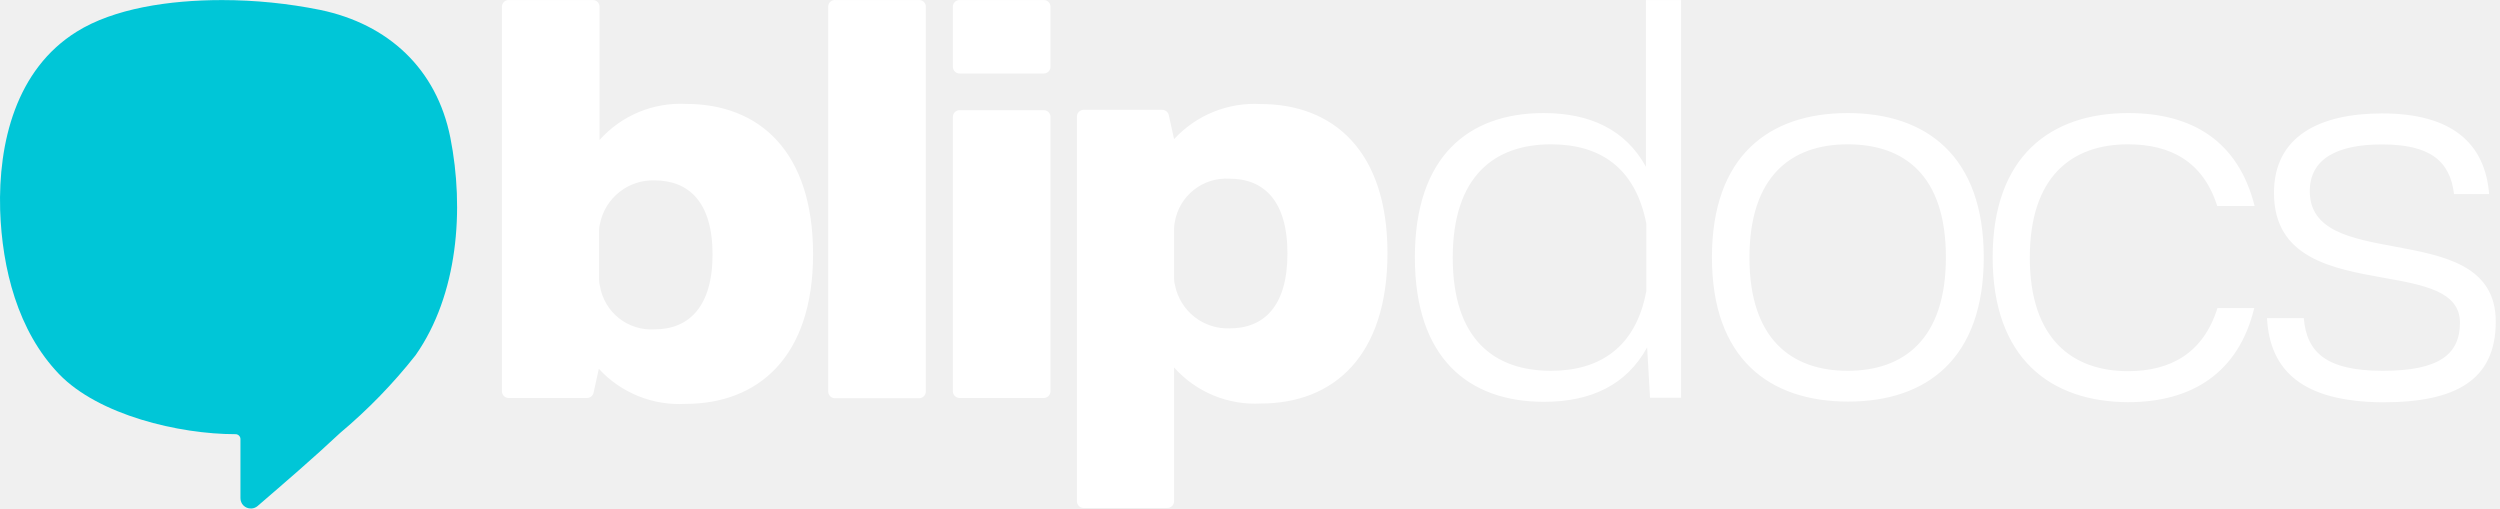
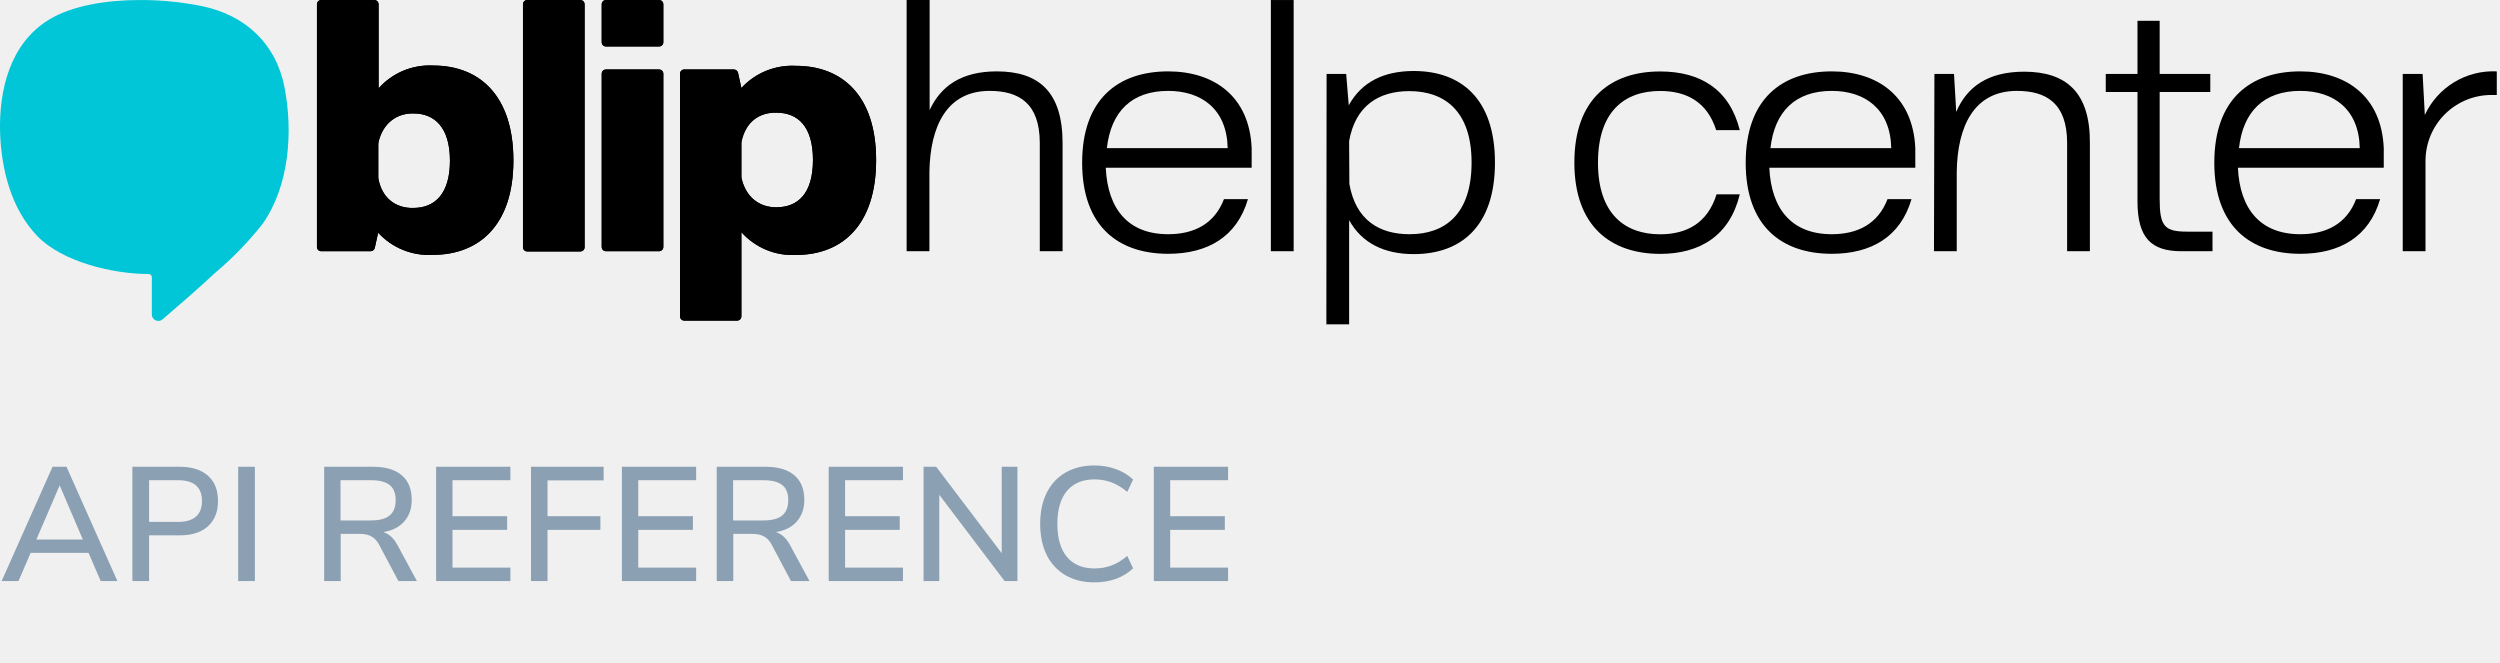
- <svg xmlns="http://www.w3.org/2000/svg" width="177" height="36" viewBox="0 0 177 36" fill="none">
-   <path d="M15.722 0.005C11.969 0.005 8.062 0.6 5.432 2.243C1.133 4.916 -0.126 10.099 0.01 14.874C0.146 19.002 1.252 23.437 4.18 26.484C6.981 29.395 12.692 30.74 16.658 30.74C16.706 30.737 16.754 30.745 16.799 30.762C16.844 30.779 16.885 30.805 16.919 30.839C16.954 30.872 16.981 30.912 16.999 30.957C17.017 31.001 17.026 31.049 17.024 31.097V35.268C17.023 35.364 17.041 35.46 17.078 35.549C17.114 35.639 17.168 35.72 17.236 35.788C17.304 35.856 17.386 35.91 17.475 35.946C17.564 35.983 17.66 36.001 17.756 36H17.824C17.971 35.987 18.11 35.931 18.224 35.838C20.199 34.136 22.182 32.434 24.089 30.646C26.048 29.003 27.834 27.164 29.417 25.156C32.439 20.858 32.881 14.789 31.886 9.75C30.915 4.865 27.485 1.707 22.676 0.703C20.387 0.241 18.057 0.007 15.722 0.005V0.005Z" fill="#00C6D7" />
-   <path fill-rule="evenodd" clip-rule="evenodd" d="M59.165 0.004H65.123C65.243 0.015 65.353 0.071 65.433 0.161C65.512 0.252 65.553 0.369 65.548 0.489V27.726C65.546 27.851 65.495 27.97 65.406 28.058C65.317 28.145 65.197 28.194 65.072 28.194H59.114C58.989 28.194 58.869 28.145 58.78 28.058C58.691 27.97 58.639 27.851 58.637 27.726V0.489C58.634 0.421 58.646 0.353 58.672 0.29C58.698 0.226 58.738 0.17 58.788 0.124C58.838 0.077 58.898 0.043 58.963 0.022C59.028 0.001 59.097 -0.005 59.165 0.004ZM41.971 0.005H36.014C35.95 0.003 35.887 0.015 35.828 0.039C35.769 0.063 35.715 0.099 35.671 0.145C35.626 0.19 35.591 0.244 35.568 0.303C35.545 0.363 35.535 0.426 35.537 0.49V27.709C35.539 27.834 35.59 27.953 35.679 28.041C35.769 28.129 35.889 28.178 36.014 28.178H41.563C41.669 28.177 41.773 28.14 41.856 28.074C41.939 28.008 41.998 27.915 42.023 27.812L42.397 26.109C43.171 26.951 44.122 27.611 45.182 28.041C46.242 28.47 47.384 28.66 48.525 28.595C53.675 28.595 57.565 25.284 57.565 17.998C57.565 10.712 53.752 7.358 48.577 7.358C47.429 7.297 46.282 7.495 45.221 7.937C44.16 8.379 43.213 9.054 42.448 9.912V0.473C42.448 0.41 42.436 0.349 42.412 0.292C42.388 0.234 42.352 0.182 42.308 0.139C42.264 0.095 42.211 0.061 42.153 0.038C42.096 0.015 42.034 0.003 41.971 0.005ZM42.474 20.245C42.432 20.098 42.412 19.946 42.414 19.794V16.33C42.415 16.157 42.438 15.986 42.482 15.819C42.664 14.937 43.152 14.148 43.859 13.591C44.566 13.033 45.447 12.743 46.346 12.772C48.747 12.772 50.449 14.287 50.449 18.015C50.449 21.743 48.747 23.318 46.346 23.318C45.435 23.376 44.534 23.095 43.819 22.527C43.103 21.959 42.624 21.146 42.474 20.245ZM76.247 8.252V35.488C76.247 35.609 76.293 35.725 76.375 35.814C76.457 35.903 76.57 35.956 76.69 35.965H82.648C82.775 35.965 82.896 35.915 82.985 35.825C83.075 35.736 83.125 35.615 83.125 35.488V26.015C83.889 26.873 84.837 27.548 85.898 27.99C86.959 28.432 88.105 28.63 89.253 28.569C94.428 28.569 98.233 25.206 98.233 17.921C98.233 10.635 94.36 7.366 89.253 7.366C88.111 7.301 86.969 7.491 85.91 7.92C84.85 8.35 83.899 9.01 83.125 9.852L82.75 8.149C82.725 8.044 82.666 7.949 82.581 7.881C82.496 7.813 82.391 7.776 82.282 7.775H76.716C76.591 7.777 76.472 7.828 76.384 7.917C76.296 8.007 76.247 8.127 76.247 8.252ZM83.193 20.21C83.145 20.044 83.122 19.872 83.125 19.7V16.167C83.125 16.015 83.142 15.864 83.176 15.716C83.33 14.816 83.811 14.005 84.528 13.439C85.245 12.873 86.146 12.593 87.057 12.652C89.449 12.652 91.151 14.176 91.151 17.946C91.151 21.717 89.457 23.249 87.057 23.249C86.158 23.281 85.276 22.994 84.568 22.437C83.861 21.881 83.374 21.092 83.193 20.21ZM67.463 0.506V4.762C67.472 4.882 67.526 4.995 67.615 5.077C67.703 5.159 67.819 5.205 67.94 5.204H73.898C74.025 5.204 74.146 5.154 74.235 5.065C74.325 4.975 74.375 4.854 74.375 4.728V0.472C74.375 0.41 74.362 0.348 74.338 0.291C74.314 0.234 74.279 0.182 74.235 0.138C74.19 0.094 74.138 0.06 74.08 0.037C74.022 0.014 73.96 0.003 73.898 0.004H67.94C67.875 0.003 67.81 0.015 67.75 0.04C67.69 0.065 67.636 0.102 67.591 0.15C67.546 0.197 67.511 0.253 67.49 0.314C67.468 0.376 67.459 0.441 67.463 0.506ZM73.898 7.8H67.94C67.814 7.8 67.692 7.851 67.603 7.94C67.514 8.029 67.463 8.151 67.463 8.277V27.709C67.466 27.834 67.517 27.953 67.606 28.04C67.695 28.128 67.815 28.177 67.94 28.177H73.898C74.023 28.177 74.143 28.128 74.232 28.04C74.321 27.953 74.373 27.834 74.375 27.709V8.277C74.375 8.151 74.325 8.029 74.235 7.94C74.146 7.851 74.025 7.8 73.898 7.8ZM100.173 18.219C100.173 11.06 103.986 8.005 109.281 8.005C112.558 8.005 115.077 9.162 116.532 11.809V0.004H119.018V28.16H116.822L116.618 24.594C115.162 27.249 112.643 28.449 109.323 28.449C103.986 28.449 100.173 25.385 100.173 18.219ZM109.808 26.253C113.213 26.253 115.809 24.636 116.558 20.619V15.818C115.766 11.801 113.213 10.218 109.808 10.218C105.791 10.218 102.854 12.49 102.854 18.244C102.854 23.998 105.765 26.253 109.808 26.253ZM130.815 8.005C125.223 8.005 121.205 11.06 121.205 18.218C121.205 25.385 125.257 28.432 130.849 28.432C136.441 28.432 140.45 25.368 140.45 18.218C140.45 11.069 136.407 8.005 130.815 8.005ZM137.769 18.218C137.769 24.015 134.79 26.253 130.815 26.253C126.831 26.253 123.861 23.998 123.861 18.244C123.861 12.49 126.797 10.218 130.815 10.218C134.832 10.218 137.769 12.422 137.769 18.218ZM141.08 18.218C141.08 11.06 145.182 8.005 150.689 8.005C155.2 8.005 158.469 9.988 159.626 14.584H156.979C155.983 11.435 153.668 10.218 150.664 10.218C146.689 10.218 143.71 12.49 143.71 18.244C143.71 23.998 146.731 26.279 150.664 26.279C153.685 26.279 156 24.994 156.996 21.81H159.601C158.486 26.407 155.175 28.475 150.664 28.475C145.182 28.449 141.08 25.385 141.08 18.218ZM163.108 22.525H160.503C160.707 26.253 163.022 28.449 168.717 28.483C173.807 28.483 176.7 26.951 176.7 22.772C176.7 18.785 173.012 18.101 169.539 17.456C166.451 16.883 163.533 16.342 163.533 13.537C163.533 11.256 165.448 10.226 168.64 10.226C172.045 10.226 173.458 11.384 173.747 13.742H176.232C175.943 10.141 173.585 8.03 168.657 8.03C164.223 8.03 160.997 9.647 160.997 13.656C160.997 18.278 165.14 19.019 168.778 19.67C171.626 20.179 174.164 20.633 174.164 22.849C174.164 25.096 172.675 26.253 168.7 26.253C164.725 26.253 163.312 24.968 163.108 22.525Z" fill="white" />
+ <svg xmlns="http://www.w3.org/2000/svg" width="185" height="49" viewBox="0 0 185 49" fill="none">
+   <path d="M10.377 0.002C7.899 0.002 5.321 0.401 3.585 1.479C0.748 3.232 -0.083 6.653 0.006 9.804C0.096 12.529 0.827 15.456 2.759 17.467C4.607 19.388 8.377 20.276 10.994 20.276C11.026 20.275 11.058 20.28 11.088 20.292C11.117 20.304 11.144 20.322 11.167 20.345C11.19 20.367 11.207 20.394 11.219 20.424C11.231 20.453 11.237 20.485 11.236 20.517V23.264C11.235 23.328 11.247 23.391 11.271 23.45C11.295 23.509 11.331 23.562 11.376 23.607C11.421 23.652 11.474 23.688 11.533 23.712C11.592 23.736 11.655 23.748 11.719 23.747H11.764C11.861 23.737 11.953 23.698 12.028 23.635C13.331 22.511 14.64 21.388 15.899 20.208C17.19 19.125 18.369 17.912 19.415 16.59C21.409 13.782 21.701 9.743 21.044 6.417C20.404 3.198 18.14 1.125 14.966 0.457C13.455 0.151 11.918 -0.001 10.377 0.002Z" fill="#00C6D7" />
+   <path d="M50.323 23.416V5.451C50.323 5.369 50.355 5.29 50.413 5.232C50.471 5.174 50.55 5.142 50.632 5.142H54.306C54.377 5.143 54.447 5.167 54.503 5.212C54.559 5.257 54.598 5.319 54.615 5.389L54.862 6.513C55.373 5.957 56.001 5.522 56.7 5.238C57.399 4.954 58.153 4.829 58.907 4.872C62.277 4.872 64.833 7.029 64.833 11.844C64.833 16.658 62.322 18.866 58.907 18.866C58.149 18.906 57.392 18.776 56.692 18.484C55.992 18.192 55.367 17.747 54.862 17.18V23.416C54.861 23.498 54.827 23.577 54.768 23.635C54.709 23.692 54.63 23.725 54.547 23.725H50.615C50.536 23.72 50.462 23.686 50.407 23.628C50.353 23.571 50.323 23.495 50.323 23.416ZM54.862 13.147C55.244 14.681 56.227 15.338 57.457 15.338C59.041 15.338 60.159 14.327 60.159 11.838C60.159 9.349 59.036 8.338 57.457 8.338C56.143 8.338 55.21 8.996 54.862 10.524V13.147Z" fill="black" />
+   <path d="M23.769 0.002H27.701C27.784 0.002 27.864 0.035 27.923 0.094C27.982 0.153 28.016 0.233 28.016 0.316V6.535C28.52 5.969 29.146 5.523 29.846 5.231C30.546 4.94 31.303 4.809 32.06 4.85C35.476 4.85 37.992 7.063 37.992 11.877C37.992 16.692 35.425 18.86 32.026 18.86C31.273 18.903 30.519 18.778 29.82 18.494C29.12 18.211 28.493 17.775 27.982 17.22L27.735 18.343C27.719 18.412 27.68 18.474 27.625 18.518C27.57 18.563 27.502 18.588 27.431 18.59H23.769C23.685 18.59 23.605 18.557 23.546 18.498C23.487 18.439 23.454 18.359 23.454 18.276V0.316C23.454 0.233 23.487 0.153 23.546 0.094C23.605 0.035 23.685 0.002 23.769 0.002V0.002ZM27.993 13.203C28.319 14.737 29.279 15.388 30.588 15.388C32.172 15.388 33.296 14.349 33.296 11.894C33.296 9.439 32.172 8.394 30.588 8.394C29.358 8.394 28.375 9.046 27.993 10.58V13.203Z" fill="black" />
+   <path d="M39.048 0.002H42.981C43.058 0.01 43.13 0.047 43.182 0.105C43.233 0.163 43.262 0.238 43.261 0.316V18.293C43.261 18.376 43.228 18.456 43.169 18.515C43.11 18.574 43.03 18.607 42.947 18.607H39.015C38.931 18.607 38.851 18.574 38.792 18.515C38.733 18.456 38.7 18.376 38.7 18.293V0.316C38.7 0.272 38.709 0.228 38.727 0.188C38.745 0.147 38.771 0.111 38.804 0.081C38.837 0.051 38.876 0.029 38.918 0.015C38.96 0.002 39.004 -0.003 39.048 0.002Z" fill="black" />
+   <path d="M44.526 3.131V0.322C44.525 0.28 44.532 0.239 44.548 0.2C44.563 0.161 44.587 0.126 44.616 0.096C44.645 0.066 44.68 0.042 44.718 0.026C44.757 0.01 44.798 0.002 44.84 0.002H48.773C48.856 0.002 48.936 0.035 48.995 0.094C49.054 0.153 49.087 0.233 49.087 0.316V3.125C49.087 3.209 49.054 3.289 48.995 3.348C48.936 3.407 48.856 3.44 48.773 3.44H44.84C44.758 3.44 44.679 3.407 44.62 3.35C44.561 3.292 44.527 3.213 44.526 3.131ZM44.84 5.142H48.773C48.855 5.142 48.934 5.174 48.993 5.232C49.052 5.29 49.086 5.368 49.087 5.451V18.276C49.087 18.359 49.054 18.439 48.995 18.498C48.936 18.557 48.856 18.59 48.773 18.59H44.84C44.757 18.59 44.677 18.557 44.618 18.498C44.559 18.439 44.526 18.359 44.526 18.276V5.451C44.527 5.368 44.561 5.29 44.62 5.232C44.679 5.174 44.758 5.142 44.84 5.142Z" fill="black" />
+   <path d="M68.793 0.002V8.147C69.614 6.372 71.141 5.282 73.765 5.282C76.911 5.282 78.63 6.838 78.63 10.58V18.59H76.944V10.58C76.944 7.63 75.388 6.726 73.231 6.726C70.035 6.726 68.833 9.378 68.776 12.714V18.59H67.091V0.002H68.793Z" fill="black" />
+   <path d="M86.444 5.282C89.814 5.282 92.46 7.108 92.623 10.962V12.411H81.826C81.967 15.501 83.511 17.332 86.444 17.332C88.331 17.332 89.865 16.59 90.573 14.737H92.348C91.528 17.545 89.343 18.781 86.444 18.781C82.759 18.781 80.079 16.759 80.079 12.04C80.079 7.321 82.759 5.282 86.444 5.282ZM90.848 10.962C90.792 8.069 88.904 6.726 86.444 6.726C83.742 6.726 82.208 8.26 81.91 10.962H90.848Z" fill="black" />
+   <path d="M94.044 0.002H95.73V18.59H94.044V0.002Z" fill="black" />
+   <path d="M98.168 5.473H99.617L99.808 7.793C100.763 6.046 102.431 5.254 104.617 5.254C108.116 5.254 110.627 7.305 110.627 12.029C110.627 16.753 108.116 18.804 104.617 18.804C102.459 18.804 100.791 18.012 99.836 16.293V24H98.151L98.168 5.473ZM99.853 13.613C100.319 16.265 102.038 17.332 104.308 17.332C106.959 17.332 108.897 15.826 108.897 12.029C108.897 8.231 106.914 6.743 104.291 6.743C102.044 6.743 100.302 7.81 99.836 10.434L99.853 13.613Z" fill="black" />
+   <path d="M116.503 12.029C116.503 7.305 119.211 5.288 122.846 5.288C125.823 5.288 127.98 6.597 128.744 9.63H126.997C126.34 7.552 124.812 6.732 122.846 6.732C120.222 6.732 118.25 8.237 118.25 12.034C118.25 15.832 120.245 17.337 122.846 17.337C124.84 17.337 126.368 16.489 127.025 14.383H128.744C128.008 17.416 125.823 18.787 122.846 18.787C119.211 18.781 116.503 16.759 116.503 12.029Z" fill="black" />
+   <path d="M135.552 5.282C138.923 5.282 141.563 7.108 141.732 10.962V12.411H130.929C131.07 15.501 132.614 17.332 135.552 17.332C137.434 17.332 138.968 16.59 139.676 14.737H141.451C140.631 17.545 138.445 18.781 135.552 18.781C131.862 18.781 129.182 16.759 129.182 12.04C129.182 7.321 131.862 5.282 135.552 5.282ZM139.951 10.962C139.895 8.069 138.007 6.726 135.552 6.726C132.845 6.726 131.317 8.26 131.013 10.962H139.951Z" fill="black" />
+   <path d="M143.147 5.473H144.597L144.76 8.282C145.552 6.423 147.108 5.305 149.787 5.305C152.928 5.305 154.68 6.861 154.652 10.602V18.59H152.967V10.58C152.967 7.63 151.411 6.726 149.254 6.726C146.052 6.726 144.849 9.377 144.799 12.714V18.59H143.114L143.147 5.473Z" fill="black" />
+   <path d="M155.826 6.81V5.473H158.174V1.541H159.815V5.473H163.562V6.81H159.815V14.737C159.815 16.731 160.169 17.141 161.837 17.141H163.725V18.59H161.427C159.214 18.59 158.174 17.63 158.174 14.9V6.81H155.826Z" fill="black" />
+   <path d="M170.218 5.282C173.589 5.282 176.235 7.108 176.398 10.962V12.411H165.606C165.747 15.501 167.292 17.332 170.224 17.332C172.111 17.332 173.645 16.59 174.353 14.737H176.128C175.308 17.545 173.123 18.781 170.224 18.781C166.539 18.781 163.859 16.759 163.859 12.04C163.859 7.321 166.539 5.282 170.218 5.282ZM174.622 10.962C174.566 8.069 172.679 6.726 170.218 6.726C167.516 6.726 165.983 8.26 165.685 10.962H174.622Z" fill="black" />
+   <path d="M179.274 5.473L179.437 8.507C179.903 7.501 180.659 6.657 181.608 6.082C182.556 5.508 183.655 5.229 184.762 5.282V7.029H184.464C183.814 7.016 183.168 7.132 182.564 7.373C181.959 7.613 181.409 7.971 180.945 8.427C180.481 8.883 180.113 9.427 179.863 10.027C179.613 10.627 179.485 11.272 179.487 11.922V18.59H177.802V5.473H179.274Z" fill="black" />
+   <path d="M50.323 23.416V5.451C50.323 5.369 50.355 5.29 50.413 5.232C50.471 5.174 50.55 5.142 50.632 5.142H54.306C54.377 5.143 54.447 5.167 54.503 5.212C54.559 5.257 54.598 5.319 54.615 5.389L54.862 6.513C55.373 5.957 56.001 5.522 56.7 5.238C57.399 4.954 58.153 4.829 58.907 4.872C62.277 4.872 64.833 7.029 64.833 11.844C64.833 16.658 62.322 18.866 58.907 18.866C58.149 18.906 57.392 18.776 56.692 18.484C55.992 18.192 55.367 17.747 54.862 17.18V23.416C54.861 23.498 54.827 23.577 54.768 23.635C54.709 23.692 54.63 23.725 54.547 23.725H50.615C50.536 23.72 50.462 23.686 50.407 23.628C50.353 23.571 50.323 23.495 50.323 23.416ZM54.862 12.99C54.86 13.104 54.875 13.217 54.907 13.327C55.026 13.909 55.347 14.431 55.814 14.799C56.281 15.167 56.863 15.358 57.457 15.338C59.041 15.338 60.159 14.327 60.159 11.838C60.159 9.349 59.036 8.338 57.457 8.338C56.855 8.298 56.259 8.483 55.785 8.858C55.312 9.233 54.995 9.771 54.896 10.366C54.873 10.464 54.862 10.564 54.862 10.664V12.99Z" fill="black" />
+   <path d="M23.769 0.002H27.701C27.784 0.002 27.864 0.035 27.923 0.094C27.982 0.153 28.016 0.233 28.016 0.316V6.535C28.52 5.969 29.146 5.523 29.846 5.231C30.546 4.94 31.303 4.809 32.06 4.85C35.476 4.85 37.992 7.063 37.992 11.877C37.992 16.692 35.425 18.86 32.026 18.86C31.273 18.903 30.519 18.778 29.82 18.494C29.12 18.211 28.493 17.775 27.982 17.22L27.735 18.343C27.719 18.412 27.68 18.474 27.625 18.518C27.57 18.563 27.502 18.588 27.431 18.59H23.769C23.685 18.59 23.605 18.557 23.546 18.498C23.487 18.439 23.454 18.359 23.454 18.276V0.316C23.454 0.233 23.487 0.153 23.546 0.094C23.605 0.035 23.685 0.002 23.769 0.002V0.002ZM27.993 13.068C27.992 13.169 28.006 13.269 28.032 13.366C28.133 13.96 28.45 14.495 28.922 14.869C29.394 15.242 29.988 15.427 30.588 15.388C32.172 15.388 33.296 14.349 33.296 11.894C33.296 9.439 32.172 8.394 30.588 8.394C29.995 8.374 29.414 8.564 28.947 8.931C28.48 9.298 28.158 9.819 28.038 10.4C28.009 10.51 27.994 10.623 27.993 10.737V13.068Z" fill="black" />
+   <path d="M39.048 0.002H42.981C43.058 0.01 43.13 0.047 43.182 0.105C43.233 0.163 43.262 0.238 43.261 0.316V18.293C43.261 18.376 43.228 18.456 43.169 18.515C43.11 18.574 43.03 18.607 42.947 18.607H39.015C38.931 18.607 38.851 18.574 38.792 18.515C38.733 18.456 38.7 18.376 38.7 18.293V0.316C38.7 0.272 38.709 0.228 38.727 0.188C38.745 0.147 38.771 0.111 38.804 0.081C38.837 0.051 38.876 0.029 38.918 0.015C38.96 0.002 39.004 -0.003 39.048 0.002Z" fill="black" />
+   <path d="M44.526 3.131V0.322C44.525 0.28 44.532 0.239 44.548 0.2C44.563 0.161 44.587 0.126 44.616 0.096C44.645 0.066 44.68 0.042 44.718 0.026C44.757 0.01 44.798 0.002 44.84 0.002H48.773C48.856 0.002 48.936 0.035 48.995 0.094C49.054 0.153 49.087 0.233 49.087 0.316V3.125C49.087 3.209 49.054 3.289 48.995 3.348C48.936 3.407 48.856 3.44 48.773 3.44H44.84C44.758 3.44 44.679 3.407 44.62 3.35C44.561 3.292 44.527 3.213 44.526 3.131ZM44.84 5.142H48.773C48.855 5.142 48.934 5.174 48.993 5.232C49.052 5.29 49.086 5.368 49.087 5.451V18.276C49.087 18.359 49.054 18.439 48.995 18.498C48.936 18.557 48.856 18.59 48.773 18.59H44.84C44.757 18.59 44.677 18.557 44.618 18.498C44.559 18.439 44.526 18.359 44.526 18.276V5.451C44.527 5.368 44.561 5.29 44.62 5.232C44.679 5.174 44.758 5.142 44.84 5.142Z" fill="black" />
+   <path d="M7.452 43L6.552 40.912H2.268L1.368 43H0.12L3.888 34.54H4.92L8.688 43H7.452ZM2.688 39.928H6.132L4.416 35.92L2.688 39.928ZM9.796 34.54H13.3C14.197 34.54 14.893 34.76 15.389 35.2C15.884 35.64 16.133 36.264 16.133 37.072C16.133 37.872 15.884 38.496 15.389 38.944C14.893 39.392 14.197 39.616 13.3 39.616H11.033V43H9.796V34.54ZM13.168 38.62C14.352 38.62 14.944 38.104 14.944 37.072C14.944 36.048 14.352 35.536 13.168 35.536H11.033V38.62H13.168ZM17.625 43V34.54H18.861V43H17.625ZM30.852 43H29.484L28.044 40.288C27.884 40 27.692 39.8 27.468 39.688C27.252 39.568 26.964 39.508 26.604 39.508H25.212V43H23.988V34.54H27.588C28.524 34.54 29.236 34.748 29.724 35.164C30.22 35.58 30.468 36.188 30.468 36.988C30.468 37.636 30.284 38.168 29.916 38.584C29.556 39 29.04 39.264 28.368 39.376C28.784 39.504 29.128 39.816 29.4 40.312L30.852 43ZM27.444 38.512C28.068 38.512 28.528 38.392 28.824 38.152C29.128 37.904 29.28 37.524 29.28 37.012C29.28 36.5 29.132 36.128 28.836 35.896C28.54 35.656 28.076 35.536 27.444 35.536H25.2V38.512H27.444ZM32.273 43V34.54H37.769V35.536H33.485V38.2H37.529V39.208H33.485V42.004H37.769V43H32.273ZM39.293 43V34.54H44.669V35.548H40.517V38.2H44.429V39.208H40.517V43H39.293ZM46.019 43V34.54H51.515V35.536H47.231V38.2H51.275V39.208H47.231V42.004H51.515V43H46.019ZM59.903 43H58.535L57.095 40.288C56.935 40 56.743 39.8 56.519 39.688C56.303 39.568 56.015 39.508 55.655 39.508H54.263V43H53.039V34.54H56.639C57.575 34.54 58.287 34.748 58.775 35.164C59.271 35.58 59.519 36.188 59.519 36.988C59.519 37.636 59.335 38.168 58.967 38.584C58.607 39 58.091 39.264 57.419 39.376C57.835 39.504 58.179 39.816 58.451 40.312L59.903 43ZM56.495 38.512C57.119 38.512 57.579 38.392 57.875 38.152C58.179 37.904 58.331 37.524 58.331 37.012C58.331 36.5 58.183 36.128 57.887 35.896C57.591 35.656 57.127 35.536 56.495 35.536H54.251V38.512H56.495ZM61.324 43V34.54H66.82V35.536H62.536V38.2H66.58V39.208H62.536V42.004H66.82V43H61.324ZM74.127 34.54H75.291V43H74.343L69.507 36.616V43H68.343V34.54H69.279L74.127 40.936V34.54ZM80.981 43.096C80.165 43.096 79.453 42.92 78.845 42.568C78.245 42.216 77.781 41.716 77.453 41.068C77.133 40.412 76.973 39.644 76.973 38.764C76.973 37.884 77.133 37.12 77.453 36.472C77.781 35.816 78.245 35.316 78.845 34.972C79.453 34.62 80.165 34.444 80.981 34.444C81.557 34.444 82.093 34.536 82.589 34.72C83.085 34.896 83.505 35.152 83.849 35.488L83.417 36.4C83.025 36.072 82.633 35.836 82.241 35.692C81.857 35.548 81.441 35.476 80.993 35.476C80.113 35.476 79.433 35.76 78.953 36.328C78.481 36.896 78.245 37.708 78.245 38.764C78.245 39.82 78.481 40.636 78.953 41.212C79.433 41.78 80.113 42.064 80.993 42.064C81.441 42.064 81.857 41.992 82.241 41.848C82.633 41.704 83.025 41.468 83.417 41.14L83.849 42.052C83.505 42.388 83.085 42.648 82.589 42.832C82.093 43.008 81.557 43.096 80.981 43.096ZM85.382 43V34.54H90.878V35.536H86.594V38.2H90.638V39.208H86.594V42.004H90.878V43H85.382Z" fill="#8CA0B3" />
</svg>
